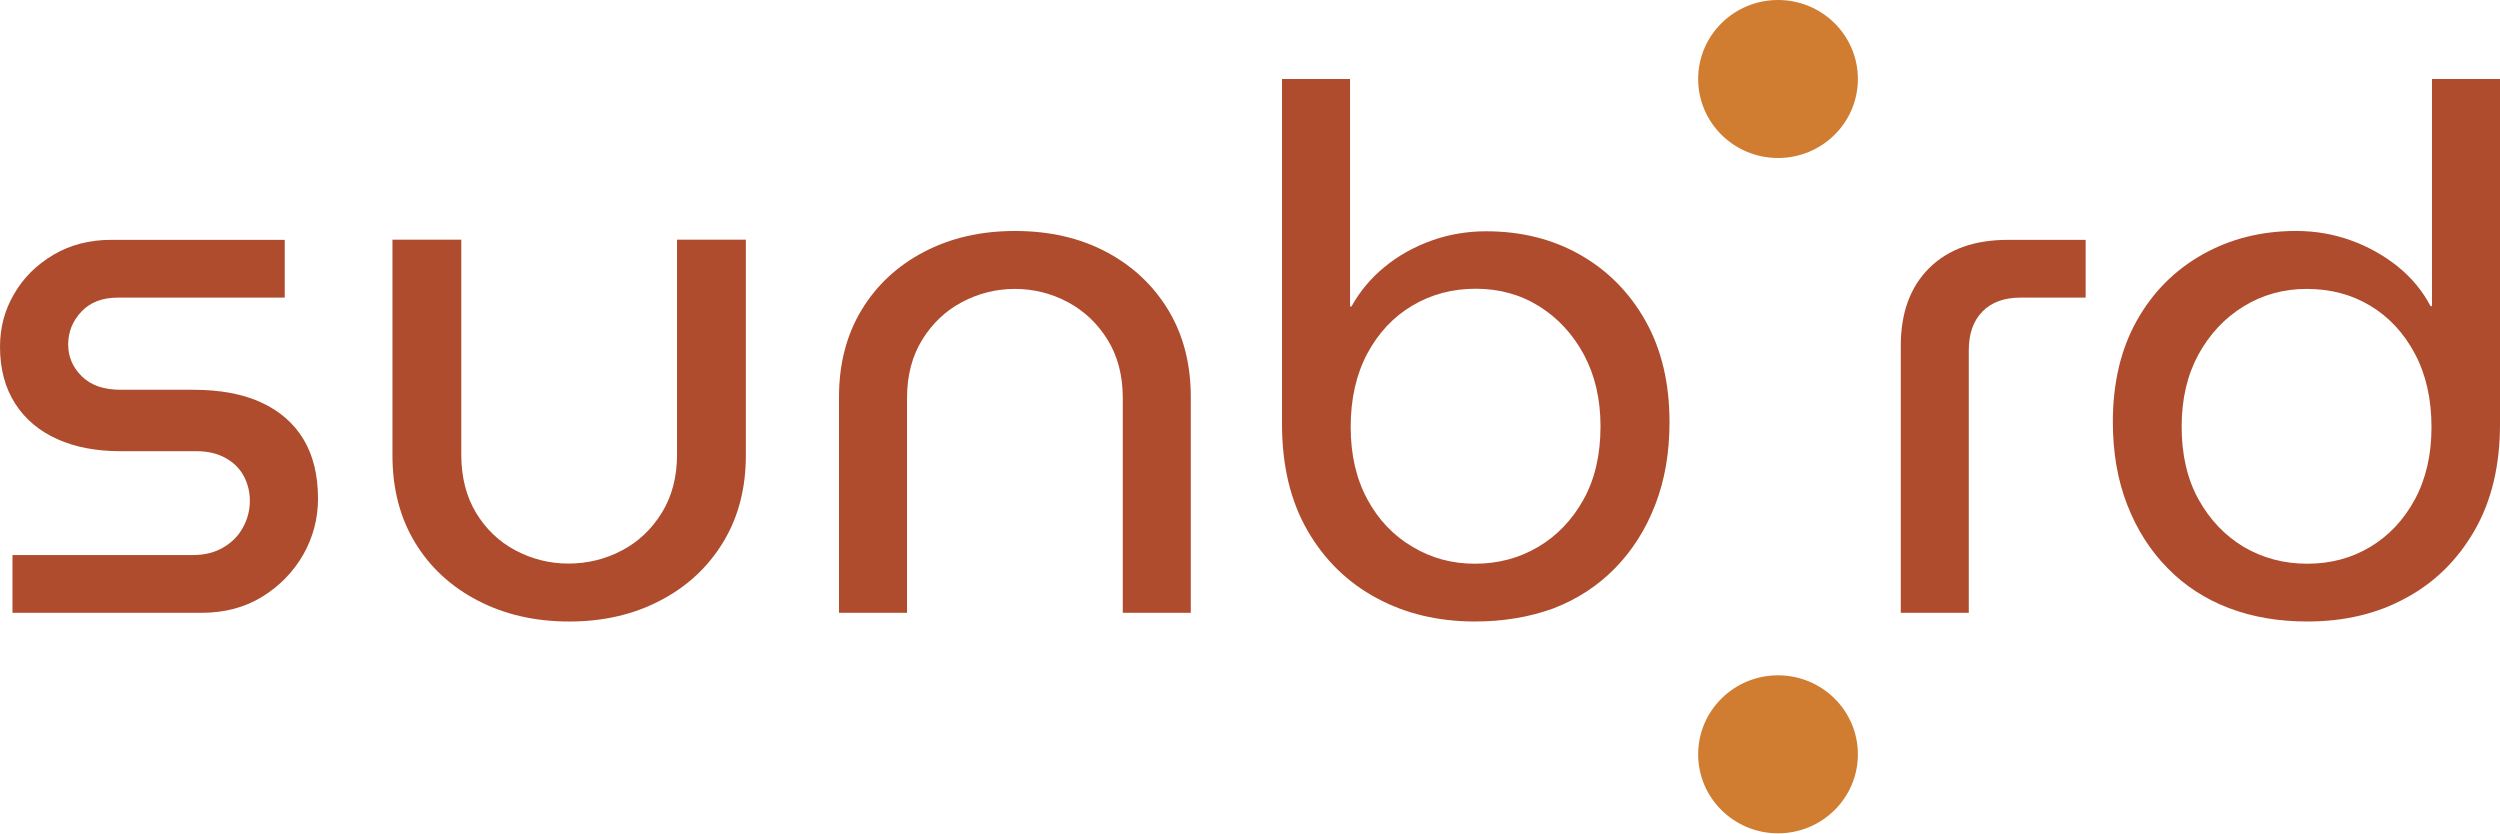
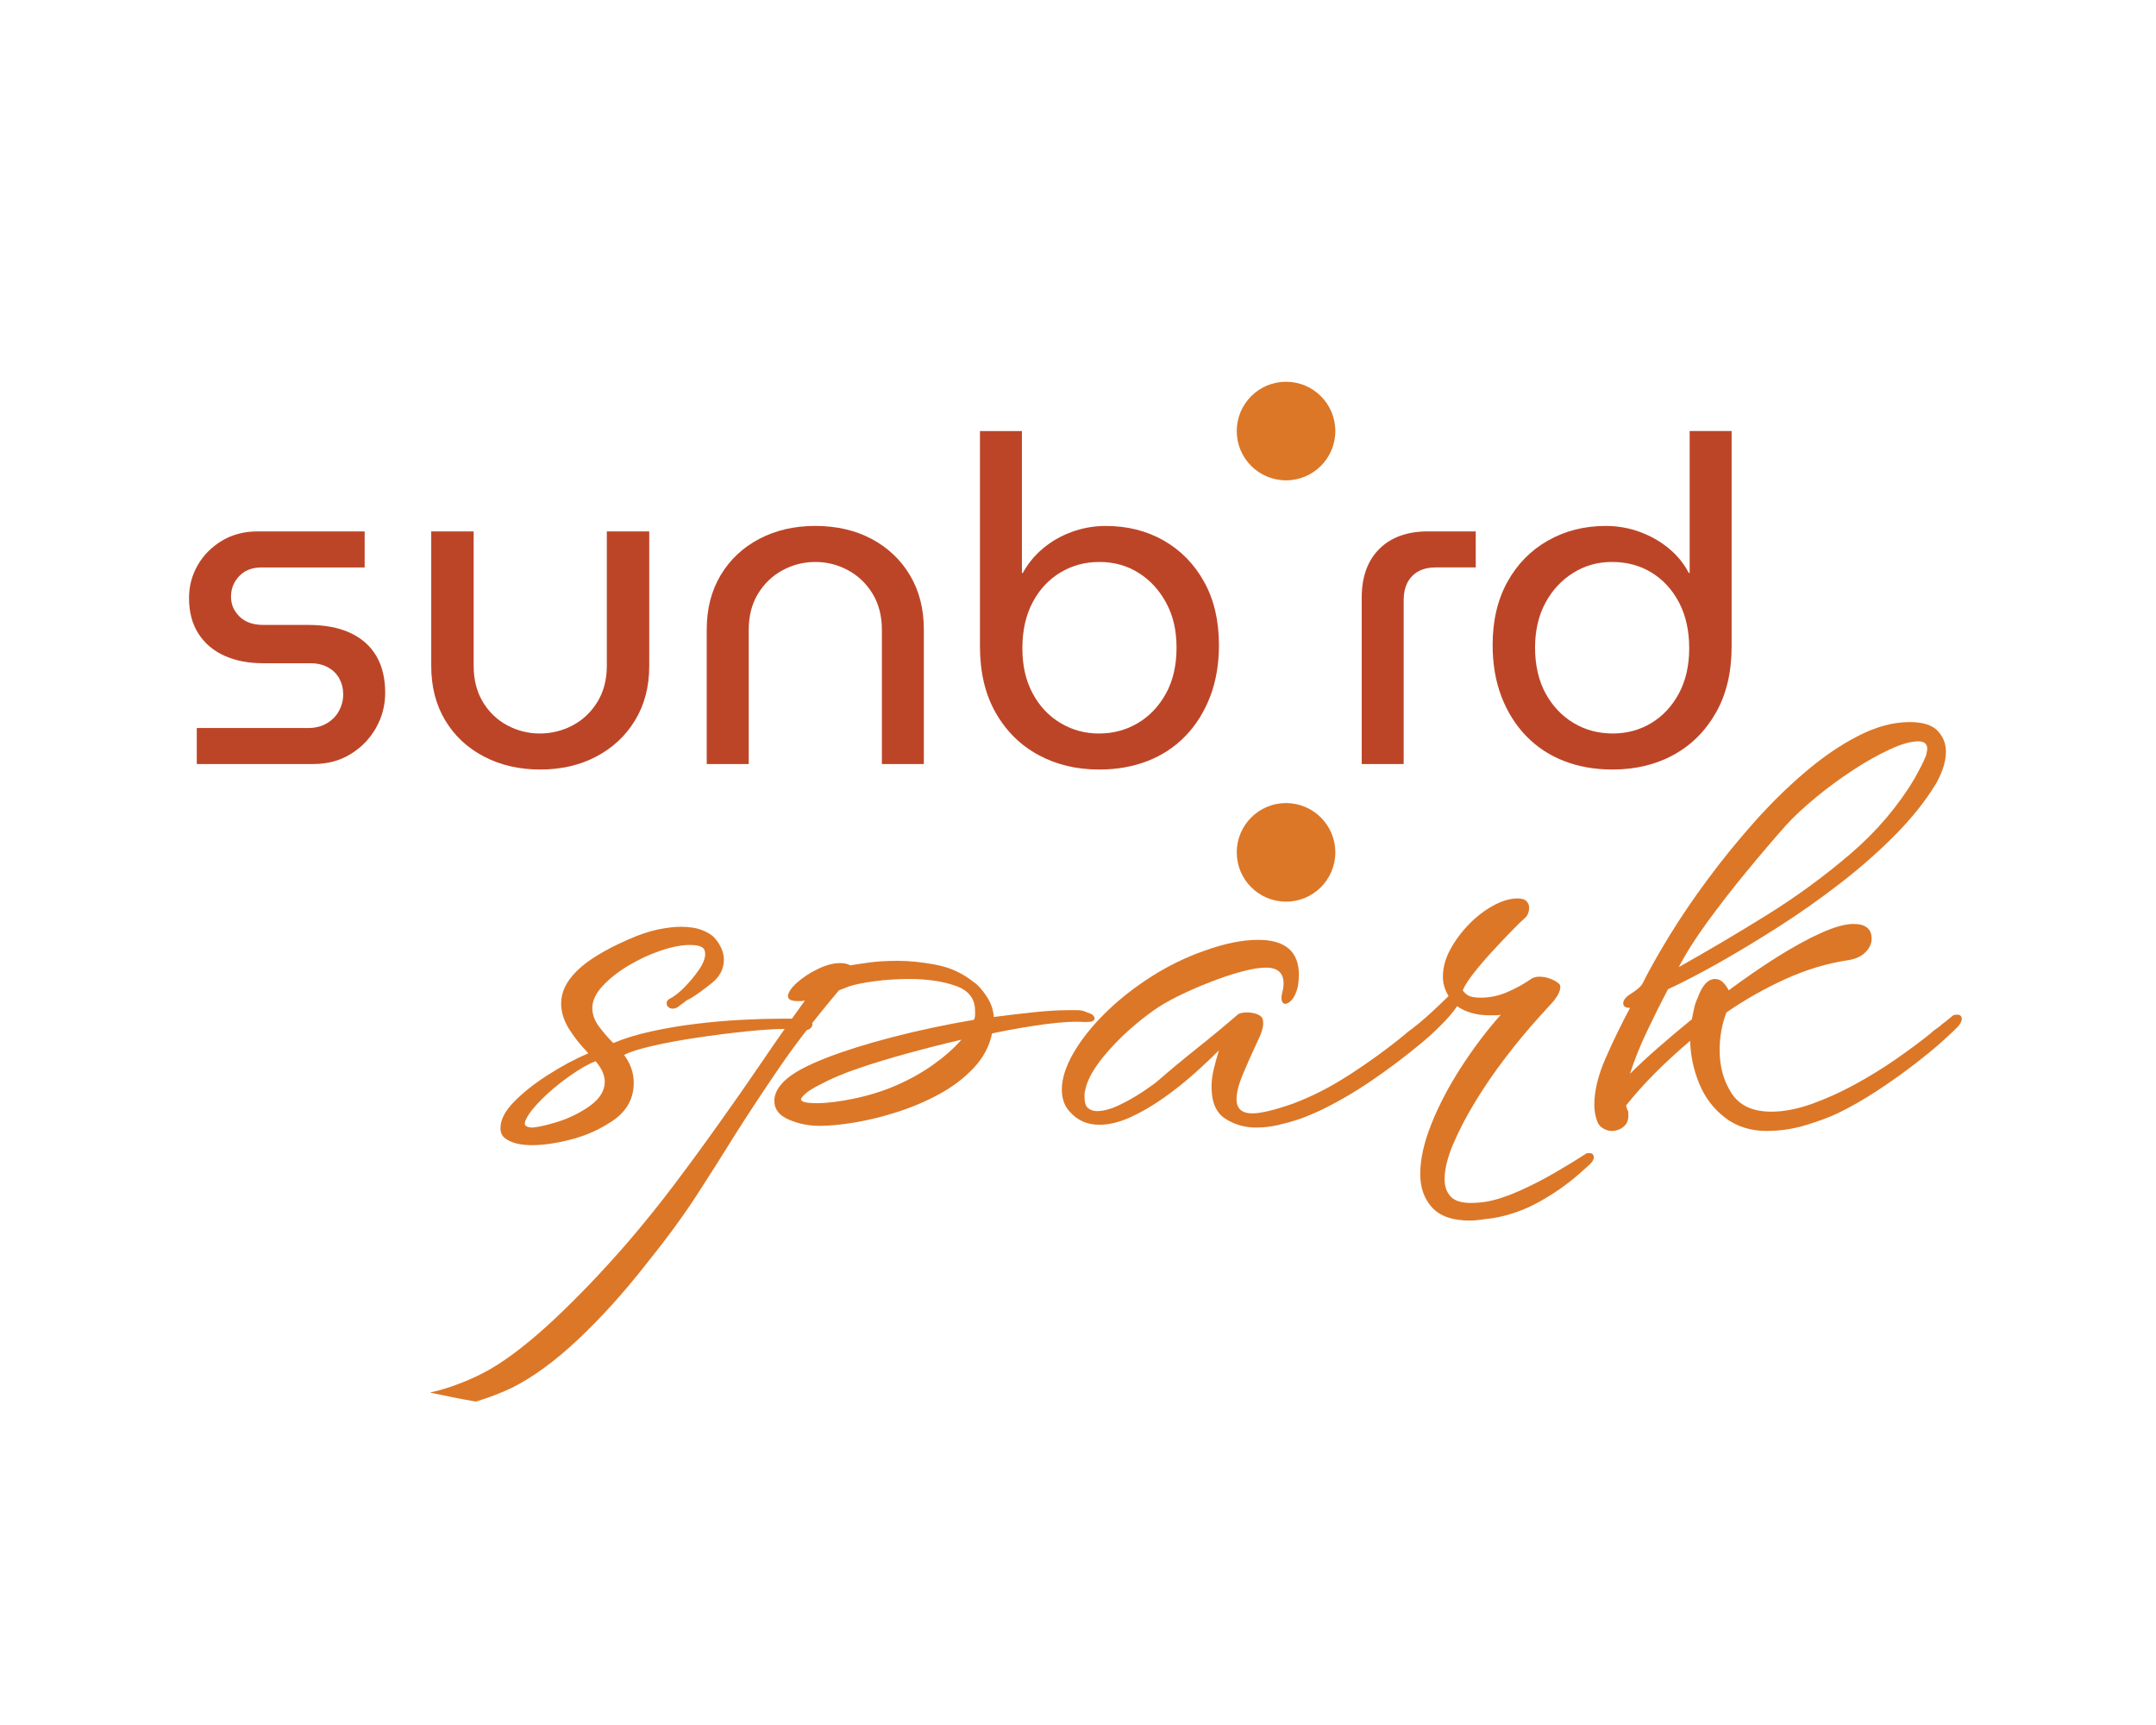
- <svg xmlns="http://www.w3.org/2000/svg" width="117" height="39" viewBox="0 0 117 39" fill="none">
-   <path d="M0.584 28.68V25.976H9.026C9.58 25.976 10.06 25.857 10.464 25.613C10.868 25.375 11.176 25.057 11.378 24.671C11.588 24.287 11.693 23.872 11.693 23.442C11.693 23.034 11.603 22.649 11.415 22.293C11.228 21.938 10.951 21.656 10.569 21.442C10.187 21.226 9.73 21.116 9.206 21.116H5.641C4.509 21.116 3.52 20.93 2.682 20.552C1.843 20.174 1.183 19.626 0.712 18.892C0.24 18.159 0 17.27 0 16.226C0 15.336 0.217 14.514 0.659 13.759C1.094 13.002 1.708 12.395 2.494 11.928C3.281 11.462 4.18 11.225 5.191 11.225H13.326V13.929H5.505C4.794 13.929 4.225 14.144 3.813 14.581C3.4 15.018 3.191 15.529 3.191 16.122C3.191 16.692 3.4 17.189 3.828 17.611C4.255 18.034 4.861 18.241 5.648 18.241H9.041C10.307 18.241 11.378 18.441 12.239 18.841C13.101 19.241 13.76 19.819 14.209 20.567C14.659 21.323 14.883 22.241 14.883 23.338C14.883 24.271 14.651 25.146 14.194 25.953C13.73 26.761 13.093 27.42 12.277 27.924C11.46 28.428 10.509 28.68 9.423 28.68H0.584Z" fill="#AE4C2D" />
-   <path d="M26.636 29.087C25.048 29.087 23.618 28.761 22.367 28.109C21.108 27.457 20.127 26.553 19.423 25.39C18.719 24.227 18.367 22.871 18.367 21.315V11.217H21.588V21.278C21.588 22.33 21.82 23.234 22.277 23.997C22.741 24.76 23.356 25.353 24.127 25.76C24.899 26.168 25.723 26.375 26.599 26.375C27.497 26.375 28.337 26.168 29.108 25.76C29.88 25.353 30.502 24.76 30.973 23.997C31.445 23.234 31.685 22.323 31.685 21.278V11.217H34.906V21.315C34.906 22.864 34.547 24.227 33.835 25.39C33.123 26.553 32.142 27.464 30.891 28.109C29.648 28.761 28.232 29.087 26.636 29.087Z" fill="#AE4C2D" />
-   <path d="M39.265 28.68V18.581C39.265 17.033 39.617 15.67 40.321 14.507C41.025 13.344 41.999 12.44 43.242 11.788C44.486 11.136 45.909 10.81 47.497 10.81C49.115 10.81 50.538 11.136 51.767 11.788C53.002 12.44 53.969 13.344 54.673 14.507C55.377 15.67 55.729 17.026 55.729 18.581V28.68H52.546V18.618C52.546 17.567 52.306 16.663 51.834 15.899C51.362 15.136 50.74 14.551 49.968 14.136C49.197 13.729 48.373 13.521 47.497 13.521C46.621 13.521 45.797 13.729 45.025 14.136C44.253 14.544 43.632 15.136 43.16 15.899C42.688 16.663 42.449 17.574 42.449 18.618V28.68H39.265Z" fill="#AE4C2D" />
-   <path d="M69.024 29.086C67.317 29.086 65.781 28.723 64.425 27.99C63.062 27.256 61.984 26.204 61.189 24.826C60.395 23.448 59.998 21.789 59.998 19.848V3.696H63.182V14.343H63.249C63.639 13.639 64.155 13.017 64.793 12.498C65.429 11.972 66.156 11.564 66.972 11.268C67.789 10.972 68.65 10.824 69.549 10.824C71.189 10.824 72.65 11.187 73.945 11.92C75.234 12.654 76.26 13.683 77.009 15.017C77.758 16.351 78.133 17.929 78.133 19.759C78.133 21.196 77.908 22.493 77.458 23.641C77.009 24.797 76.38 25.782 75.571 26.604C74.762 27.427 73.803 28.049 72.702 28.472C71.586 28.879 70.365 29.086 69.024 29.086ZM69.024 26.382C70.11 26.382 71.092 26.123 71.983 25.597C72.875 25.071 73.579 24.33 74.111 23.374C74.642 22.418 74.904 21.277 74.904 19.951C74.904 18.677 74.642 17.558 74.125 16.595C73.609 15.64 72.912 14.884 72.035 14.335C71.159 13.787 70.17 13.513 69.062 13.513C67.976 13.513 66.994 13.772 66.103 14.299C65.212 14.824 64.515 15.573 63.991 16.543C63.474 17.514 63.212 18.662 63.212 19.981C63.212 21.285 63.474 22.411 63.991 23.367C64.508 24.323 65.212 25.064 66.103 25.589C66.987 26.123 67.961 26.382 69.024 26.382Z" fill="#AE4C2D" />
-   <path d="M88.956 28.68V16.189C88.956 14.64 89.398 13.425 90.289 12.543C91.181 11.662 92.402 11.225 93.975 11.225H97.608V13.929H94.559C93.795 13.929 93.203 14.144 92.776 14.581C92.349 15.018 92.139 15.618 92.139 16.396V28.68H88.956Z" fill="#AE4C2D" />
-   <path d="M107.982 29.086C106.641 29.086 105.42 28.879 104.311 28.457C103.203 28.034 102.244 27.412 101.443 26.59C100.633 25.767 100.004 24.782 99.555 23.626C99.105 22.478 98.881 21.181 98.881 19.744C98.881 17.921 99.255 16.336 100.004 15.002C100.753 13.669 101.78 12.639 103.083 11.906C104.386 11.172 105.847 10.809 107.457 10.809C108.356 10.809 109.218 10.957 110.034 11.254C110.851 11.55 111.584 11.965 112.228 12.483C112.873 13.009 113.382 13.624 113.749 14.328H113.817V3.696H117V19.848C117 21.789 116.603 23.448 115.809 24.826C115.015 26.204 113.944 27.264 112.588 27.99C111.255 28.723 109.712 29.086 107.982 29.086ZM107.982 26.382C109.068 26.382 110.049 26.123 110.925 25.597C111.802 25.071 112.498 24.33 113.015 23.374C113.532 22.418 113.794 21.285 113.794 19.988C113.794 18.662 113.532 17.522 113.015 16.551C112.498 15.58 111.802 14.832 110.925 14.306C110.049 13.78 109.06 13.521 107.952 13.521C106.866 13.521 105.884 13.795 104.993 14.343C104.102 14.891 103.405 15.647 102.88 16.603C102.364 17.558 102.101 18.677 102.101 19.959C102.101 21.285 102.364 22.426 102.896 23.381C103.427 24.337 104.139 25.078 105.023 25.605C105.914 26.123 106.895 26.382 107.982 26.382Z" fill="#AE4C2D" />
-   <path d="M83.212 7.394C85.276 7.394 86.949 5.739 86.949 3.697C86.949 1.655 85.276 0 83.212 0C81.147 0 79.474 1.655 79.474 3.697C79.474 5.739 81.147 7.394 83.212 7.394Z" fill="#D07C31" />
-   <path d="M83.212 38.999C85.276 38.999 86.949 37.344 86.949 35.303C86.949 33.261 85.276 31.605 83.212 31.605C81.147 31.605 79.474 33.261 79.474 35.303C79.474 37.344 81.147 38.999 83.212 38.999Z" fill="#D07C31" />
+ <svg xmlns="http://www.w3.org/2000/svg" id="Layer_1" data-name="Layer 1" viewBox="0 0 1280 1024">
+   <defs>
+     <style>
+       .cls-1 {
+         fill: #dc7727;
+       }
+ 
+       .cls-2 {
+         fill: #bd4527;
+       }
+     </style>
+   </defs>
+   <g>
+     <path class="cls-2" d="M116.83,453.56v-21.39h66.07c4.33,0,8.08-.95,11.24-2.85,3.16-1.89,5.55-4.37,7.18-7.44,1.62-3.07,2.44-6.32,2.44-9.75,0-3.25-.72-6.27-2.17-9.07-1.45-2.8-3.66-5.05-6.63-6.77-2.98-1.71-6.55-2.57-10.7-2.57h-27.89c-8.85,0-16.57-1.49-23.15-4.47-6.59-2.98-11.74-7.35-15.44-13.13-3.7-5.78-5.55-12.82-5.55-21.12,0-7.04,1.71-13.54,5.15-19.5,3.43-5.96,8.21-10.78,14.35-14.49,6.14-3.7,13.18-5.55,21.12-5.55h63.64v21.39h-61.2c-5.6,0-10.02,1.72-13.27,5.14-3.25,3.43-4.87,7.5-4.87,12.19s1.67,8.44,5.01,11.78c3.34,3.34,8.08,5.01,14.22,5.01h26.54c9.93,0,18.28,1.58,25.05,4.74,6.77,3.16,11.91,7.72,15.43,13.67,3.52,5.96,5.28,13.27,5.28,21.93,0,7.41-1.81,14.31-5.42,20.72-3.61,6.41-8.62,11.6-15.03,15.57-6.41,3.97-13.86,5.96-22.34,5.96h-69.05Z" />
+     <path class="cls-2" d="M320.74,456.81c-12.46,0-23.61-2.57-33.44-7.72-9.84-5.14-17.51-12.32-23.02-21.53-5.51-9.21-8.26-19.94-8.26-32.22v-79.88h25.18v79.61c0,8.31,1.8,15.48,5.42,21.53,3.61,6.05,8.44,10.7,14.49,13.95,6.05,3.25,12.5,4.87,19.36,4.87s13.58-1.63,19.63-4.87c6.05-3.25,10.92-7.9,14.62-13.95,3.7-6.05,5.55-13.22,5.55-21.53v-79.61h25.18v79.88c0,12.28-2.8,23.02-8.39,32.22-5.6,9.21-13.27,16.39-23.02,21.53-9.75,5.14-20.85,7.72-33.31,7.72Z" />
+     <path class="cls-2" d="M419.58,453.56v-79.89c0-12.27,2.75-23.02,8.26-32.22,5.5-9.21,13.13-16.38,22.88-21.53,9.75-5.14,20.85-7.72,33.31-7.72s23.78,2.57,33.44,7.72c9.66,5.14,17.24,12.32,22.75,21.53,5.5,9.21,8.26,19.95,8.26,32.22v79.89h-24.91v-79.62c0-8.3-1.85-15.48-5.55-21.53-3.7-6.05-8.58-10.7-14.62-13.94-6.05-3.25-12.5-4.87-19.36-4.87s-13.32,1.62-19.36,4.87c-6.05,3.25-10.93,7.9-14.62,13.94-3.7,6.05-5.55,13.23-5.55,21.53v79.62h-24.91Z" />
+     <path class="cls-2" d="M652.47,456.81c-13.36,0-25.37-2.89-36.02-8.66-10.65-5.78-19.09-14.12-25.32-25.05-6.23-10.92-9.34-24.05-9.34-39.4v-127.81h24.91v84.22h.54c3.07-5.59,7.08-10.47,12.05-14.62,4.96-4.15,10.65-7.4,17.06-9.75,6.41-2.34,13.13-3.52,20.17-3.52,12.82,0,24.28,2.89,34.39,8.66,10.11,5.78,18.1,13.94,23.97,24.51,5.86,10.56,8.8,23.07,8.8,37.51,0,11.37-1.76,21.62-5.28,30.73-3.52,9.12-8.44,16.93-14.76,23.42-6.32,6.5-13.81,11.42-22.48,14.76-8.67,3.34-18.24,5.01-28.7,5.01ZM652.47,435.42c8.48,0,16.2-2.07,23.15-6.23,6.95-4.15,12.5-10.02,16.65-17.6,4.15-7.58,6.23-16.61,6.23-27.08s-2.03-18.95-6.09-26.54c-4.06-7.58-9.53-13.54-16.38-17.87-6.86-4.33-14.62-6.5-23.29-6.5s-16.21,2.08-23.15,6.23c-6.95,4.16-12.46,10.07-16.52,17.74-4.06,7.67-6.09,16.75-6.09,27.22s2.03,19.23,6.09,26.81c4.06,7.58,9.57,13.45,16.52,17.6,6.95,4.16,14.58,6.23,22.88,6.23Z" />
+     <path class="cls-2" d="M808.44,453.56v-98.84c0-12.27,3.47-21.89,10.43-28.84,6.95-6.95,16.56-10.43,28.84-10.43h28.43v21.39h-23.83c-5.96,0-10.61,1.72-13.95,5.14-3.34,3.43-5.01,8.22-5.01,14.35v97.22h-24.91Z" />
+     <path class="cls-2" d="M957.38,456.81c-10.47,0-20.04-1.67-28.7-5.01-8.67-3.34-16.16-8.26-22.48-14.76-6.32-6.5-11.24-14.31-14.76-23.42-3.52-9.11-5.28-19.36-5.28-30.73,0-14.44,2.93-26.94,8.8-37.51,5.86-10.56,13.9-18.73,24.1-24.51,10.2-5.78,21.62-8.66,34.26-8.66,7.04,0,13.76,1.18,20.17,3.52,6.41,2.35,12.14,5.6,17.2,9.75,5.05,4.16,9.02,9.03,11.91,14.62h.54v-84.22h24.91v127.81c0,15.35-3.11,28.48-9.34,39.4-6.23,10.93-14.62,19.28-25.18,25.05-10.56,5.78-22.61,8.66-36.15,8.66ZM957.38,435.42c8.48,0,16.15-2.07,23.02-6.23,6.86-4.15,12.32-10.02,16.38-17.6,4.06-7.58,6.09-16.52,6.09-26.81s-2.03-19.54-6.09-27.22c-4.06-7.67-9.52-13.58-16.38-17.74-6.86-4.15-14.62-6.23-23.29-6.23s-16.21,2.16-23.15,6.5c-6.95,4.34-12.46,10.29-16.52,17.87-4.06,7.58-6.09,16.43-6.09,26.54s2.07,19.5,6.23,27.08c4.15,7.58,9.7,13.45,16.65,17.6,6.95,4.16,14.67,6.23,23.15,6.23Z" />
+     <circle class="cls-1" cx="763.51" cy="255.88" r="29.26" />
+     <circle class="cls-1" cx="763.51" cy="505.98" r="29.26" />
+   </g>
+   <g>
+     <path class="cls-1" d="M308.21,679.12c-2.69-.45-5.22-1.4-7.57-2.86-2.36-1.46-3.53-3.65-3.53-6.57,0-4.94,2.69-10.15,8.08-15.66,5.39-5.5,12.12-10.82,20.2-15.99,8.08-5.16,16.05-9.43,23.9-12.79-4.94-5.16-8.87-10.15-11.78-14.98-2.92-4.82-4.37-9.71-4.37-14.65,0-6.73,3.14-13.18,9.43-19.36,6.28-6.17,16.27-12.29,29.96-18.35,6.51-2.92,12.4-4.94,17.68-6.06,5.27-1.12,9.93-1.68,13.97-1.68,5.16,0,9.43.67,12.79,2.02,3.37,1.35,5.83,2.92,7.41,4.71,3.59,4.27,5.39,8.53,5.39,12.79,0,5.39-2.36,9.99-7.07,13.8-4.71,3.82-9.09,6.96-13.13,9.43-.67.23-1.35.56-2.02,1.01-.67.45-1.24.9-1.68,1.35-1.35.9-2.14,1.46-2.36,1.68-2.02,1.8-4.04,2.25-6.06,1.35-1.12-.67-1.68-1.57-1.68-2.69s.56-2.02,1.68-2.69c2.47-1.12,5.33-3.31,8.59-6.56,3.25-3.25,6.17-6.73,8.75-10.44,2.58-3.7,3.87-6.9,3.87-9.59,0-1.35-.34-2.47-1.01-3.37-1.35-1.35-4.04-2.02-8.08-2.02-4.94,0-10.72,1.12-17.34,3.37-6.62,2.25-13.02,5.22-19.19,8.92-6.18,3.7-11.28,7.74-15.32,12.12s-6.06,8.7-6.06,12.96c0,3.82,1.29,7.46,3.87,10.94,2.58,3.48,5.44,6.79,8.59,9.93,6.28-2.69,13.75-4.99,22.39-6.9,8.64-1.9,17.62-3.42,26.94-4.55,9.31-1.12,18.35-1.9,27.1-2.35,8.75-.45,16.27-.67,22.56-.67h9.76c2.69,0,4.83.23,6.4.67,2.02.45,3.03,1.35,3.03,2.69,0,.9-.39,1.68-1.18,2.36-.79.67-1.63,1.01-2.53,1.01-1.57,0-3.2-.11-4.88-.34-1.68-.22-3.65-.34-5.89-.34-6.96,0-15.27.51-24.91,1.51-9.65,1.01-19.36,2.25-29.12,3.7-9.76,1.46-18.57,3.09-26.43,4.88-7.86,1.8-13.47,3.59-16.83,5.39,3.81,5.16,5.72,10.66,5.72,16.5,0,10.33-5.05,18.41-15.15,24.24-6.73,4.26-14.31,7.46-22.72,9.6-8.42,2.13-15.88,3.2-22.39,3.2-1.57,0-2.98-.06-4.21-.17-1.24-.12-2.42-.28-3.54-.5ZM315.61,669.36c2.47,0,7.01-.96,13.63-2.86,6.62-1.9,12.74-4.66,18.35-8.25,7.63-4.71,11.45-10.1,11.45-16.16,0-3.81-1.8-7.85-5.39-12.12-4.27,1.57-9.48,4.55-15.66,8.92-6.18,4.38-11.61,8.92-16.33,13.63-5.17,5.17-8.42,9.43-9.76,12.79,0,.23-.06.45-.17.67-.12.22-.17.56-.17,1.01,0,1.35,1.35,2.13,4.04,2.36Z" />
+     <path class="cls-1" d="M648.58,602.36c-.67-.45-1.51-.84-2.53-1.18-1.01-.33-1.74-.62-2.19-.84-1.12-.45-2.64-.67-4.55-.67h-5.89c-5.16,0-11.56.4-19.19,1.18-7.63.79-15.71,1.74-24.24,2.86-.23-4.26-1.68-8.42-4.38-12.46s-5.28-6.84-7.74-8.42c-6.51-5.16-13.86-8.53-22.05-10.1-8.2-1.57-15.88-2.36-23.06-2.36-6.29,0-11.9.34-16.83,1.01-4.94.67-8.64,1.24-11.11,1.68-1.57-.9-3.59-1.35-6.06-1.35-4.04,0-8.48,1.18-13.3,3.54-4.83,2.36-8.92,5.05-12.29,8.08s-5.17,5.67-5.39,7.91c0,2.02,1.9,3.03,5.72,3.03h2.02c.67,0,1.46-.11,2.36-.34-8.75,12.12-17.29,24.3-25.59,36.53-8.31,12.24-16.72,24.3-25.25,36.19-8.75,12.34-17.62,24.46-26.6,36.36-8.97,11.89-18.29,23.45-27.94,34.68-14.81,17.05-29.29,32.21-43.43,45.45-14.14,13.24-26.82,23.11-38.04,29.63-8.3,4.71-17.34,8.59-27.1,11.62-2.88.89-5.79,1.64-8.74,2.27,9.11,1.89,18.21,3.81,27.37,5.35,7.72-2.37,14.82-5.07,21.27-8.13,12.57-6.29,25.7-15.88,39.39-28.78,13.69-12.91,27.05-27.67,40.06-44.27,12.12-15.04,22.22-28.79,30.3-41.24s15.93-24.86,23.57-37.2c7.85-12.34,16.38-25.25,25.59-38.72,9.2-13.47,20.98-28.73,35.35-45.79l6.06-2.36c3.37-1.12,8.36-2.13,14.98-3.03,6.62-.89,13.52-1.35,20.7-1.35,10.55,0,19.7,1.35,27.44,4.04,7.74,2.69,11.62,7.63,11.62,14.81v2.69c0,.9-.23,1.8-.67,2.69-17.06,2.92-33.16,6.34-48.31,10.27-15.15,3.93-28.23,8.03-39.22,12.29-11,4.27-18.85,8.42-23.57,12.46-4.94,4.27-7.41,8.64-7.41,13.13,0,4.94,2.86,8.64,8.59,11.11,5.72,2.47,11.84,3.7,18.35,3.7,5.83,0,12.79-.67,20.87-2.02,8.08-1.35,16.5-3.42,25.25-6.23,8.75-2.81,17.05-6.34,24.91-10.61,7.85-4.26,14.65-9.43,20.37-15.49,5.72-6.06,9.37-12.9,10.94-20.54,11.89-2.47,22.67-4.32,32.32-5.56,9.65-1.23,17.05-1.62,22.22-1.18,2.47,0,4.04-.11,4.71-.34,2.02-.9,2.13-2.24.34-4.04ZM554.31,631.82c-6.73,4.83-14.26,9.04-22.56,12.63-7.86,3.37-16.16,5.95-24.91,7.74-8.75,1.8-16.05,2.69-21.88,2.69-6.29,0-9.43-.78-9.43-2.36,0-.45.78-1.46,2.36-3.03,1.57-1.57,4.82-3.59,9.76-6.06,5.83-3.14,13.18-6.23,22.05-9.26,8.86-3.03,18.63-6,29.29-8.92,10.66-2.92,21.26-5.61,31.82-8.08-4.27,4.94-9.76,9.82-16.5,14.65Z" />
+     <path class="cls-1" d="M745.88,669.36c-6.73,0-12.85-1.74-18.35-5.22-5.5-3.48-8.25-9.82-8.25-19.02,0-3.37.45-6.9,1.35-10.61.9-3.7,1.9-7.35,3.03-10.94-3.82,3.82-8.53,8.25-14.14,13.3-5.61,5.05-11.73,9.93-18.35,14.65-6.62,4.71-13.25,8.59-19.86,11.61-6.62,3.03-12.85,4.55-18.68,4.55-7.18,0-13.02-2.58-17.51-7.74-3.15-3.37-4.71-7.74-4.71-13.13,0-6.51,2.3-13.75,6.9-21.72,4.6-7.96,10.89-15.88,18.86-23.74,7.96-7.85,17.05-15.03,27.27-21.55,10.21-6.51,20.81-11.67,31.82-15.49,11.89-4.26,22.44-6.4,31.65-6.4,16.16,0,24.24,6.96,24.24,20.87,0,.9-.06,1.97-.17,3.2-.12,1.23-.28,2.52-.51,3.87-1.12,4.49-2.81,7.52-5.05,9.09-.23.23-.79.51-1.68.84-.9.34-1.69.06-2.36-.84-.67-1.12-.79-2.69-.34-4.71.67-2.47,1.01-4.6,1.01-6.4,0-6.28-3.48-9.43-10.44-9.43-3.82,0-8.64.79-14.48,2.36-5.84,1.57-12.07,3.65-18.68,6.23-6.62,2.58-12.91,5.34-18.85,8.25-5.95,2.92-10.94,5.84-14.98,8.75-10.33,7.41-19.36,15.54-27.1,24.41-7.74,8.87-12.18,16.55-13.3,23.06-.23.67-.34,1.35-.34,2.02v1.68c0,3.37.73,5.61,2.19,6.73,1.46,1.12,3.2,1.68,5.22,1.68,3.81,0,8.19-1.18,13.13-3.53,4.93-2.36,9.59-4.99,13.97-7.91,4.38-2.91,7.46-5.16,9.26-6.73,6.95-6.06,14.87-12.63,23.73-19.69,8.87-7.07,16.78-13.64,23.74-19.7,1.35-.67,3.03-1.01,5.05-1.01,3.59,0,6.4.79,8.42,2.35.89.67,1.35,2.02,1.35,4.04,0,2.69-1.01,6.06-3.03,10.1-3.59,7.63-6.62,14.42-9.09,20.37-2.47,5.95-3.7,10.83-3.7,14.65,0,5.61,3.14,8.42,9.43,8.42,4.94,0,12.91-1.9,23.9-5.72,11.45-4.26,23.06-10.21,34.84-17.84,11.78-7.63,22.39-15.37,31.82-23.23,1.12-1.12,2.24-2.02,3.37-2.69,1.12-.67,2.13-1.46,3.03-2.36,1.12-.67,2.19-1.46,3.2-2.36,1.01-.9,2.19-1.79,3.53-2.69,1.35-.45,2.24-.67,2.69-.67,1.57,0,2.36.79,2.36,2.36,0,1.35-.56,2.58-1.68,3.7-1.35,1.8-4.6,5.05-9.76,9.76-5.16,4.71-11.5,9.99-19.02,15.82-7.52,5.84-15.71,11.45-24.58,16.84-8.87,5.39-17.79,9.65-26.77,12.79-3.37,1.12-7.24,2.19-11.61,3.2-4.38,1.01-8.7,1.51-12.96,1.51Z" />
+     <path class="cls-1" d="M872.81,724.57c-10.33,0-17.84-2.58-22.56-7.74-4.71-5.17-7.07-11.78-7.07-19.86,0-8.75,2.19-18.63,6.57-29.63s10.21-22.16,17.51-33.5c7.29-11.33,15.2-21.83,23.74-31.48-1.12.23-2.25.34-3.37.34h-3.37c-7.63,0-14.03-1.79-19.19-5.39-2.25,3.37-5.39,7.07-9.43,11.11s-7.97,7.63-11.78,10.77c-9.43,7.86-19.42,15.38-29.96,22.56-10.55,7.19-20.99,13.13-31.31,17.84-10.32,4.71-19.97,7.41-28.95,8.08-.67,0-1.63-.12-2.86-.34-1.23-.23-2.19-.67-2.86-1.35-.9-.67-1.12-1.4-.67-2.19.45-.78.9-1.29,1.35-1.51.67-.45,1.46-.84,2.35-1.18.9-.34,2.14-.62,3.7-.84,7.63-1.57,16.05-4.77,25.25-9.6,9.2-4.82,18.79-10.66,28.78-17.51,9.98-6.84,19.58-14.08,28.78-21.71,3.81-2.92,7.74-6.23,11.78-9.93,4.04-3.7,7.63-7.12,10.77-10.27-2.25-3.59-3.37-7.41-3.37-11.45,0-5.39,1.46-10.77,4.38-16.16,2.92-5.39,6.62-10.38,11.11-14.98,4.49-4.6,9.31-8.3,14.48-11.11,5.16-2.81,9.99-4.21,14.48-4.21,2.47,0,4.21.56,5.22,1.68,1.01,1.12,1.51,2.36,1.51,3.7,0,2.92-1.01,5.17-3.03,6.73-1.57,1.35-4.1,3.82-7.58,7.41-3.48,3.59-7.24,7.58-11.28,11.95-4.04,4.38-7.69,8.64-10.94,12.79-3.26,4.16-5.44,7.57-6.57,10.27.67,1.12,1.74,2.14,3.2,3.03,1.46.9,3.98,1.35,7.58,1.35,5.39,0,10.66-1.12,15.82-3.37,5.16-2.24,9.99-4.93,14.48-8.08,1.35-.67,2.81-1.01,4.38-1.01,2.47,0,4.88.5,7.24,1.51,2.36,1.01,3.98,2.08,4.88,3.2.22.23.33.67.33,1.35,0,2.25-1.23,4.94-3.7,8.08-1.35,1.57-2.86,3.26-4.55,5.05-1.68,1.8-3.31,3.59-4.88,5.39-6.29,6.96-12.74,14.76-19.36,23.4-6.62,8.64-12.63,17.4-18.01,26.26-5.39,8.87-9.76,17.28-13.13,25.25-3.37,7.96-5.05,14.87-5.05,20.7,0,4.26,1.18,7.69,3.53,10.27,2.36,2.58,6.45,3.87,12.29,3.87,1.12,0,2.41-.06,3.87-.17,1.46-.12,2.97-.28,4.54-.51,5.61-.9,12.01-2.92,19.19-6.06,7.18-3.14,14.36-6.79,21.55-10.94,7.18-4.16,13.35-7.91,18.52-11.28.45-.45,1.23-.67,2.36-.67,1.57,0,2.47.67,2.69,2.02v.67c0,1.12-.67,2.36-2.02,3.7-.45.45-1.24,1.18-2.36,2.19-1.12,1.01-2.58,2.3-4.38,3.87-7.18,6.28-15.15,11.84-23.9,16.67-8.75,4.83-17.96,8.02-27.61,9.6-2.25.22-4.49.51-6.73.84-2.25.34-4.38.51-6.4.51Z" />
+     <path class="cls-1" d="M1049.22,671.38c-9.88,0-18.24-2.64-25.08-7.91-6.85-5.27-11.95-12-15.32-20.2-3.37-8.19-5.17-16.67-5.39-25.42-7.41,6.29-14.31,12.63-20.7,19.02s-12.18,12.85-17.34,19.36l.67,2.36c.45.67.67,1.35.67,2.02v2.02c0,2.02-.56,3.7-1.69,5.05-1.12,1.35-2.58,2.36-4.37,3.03-1.35.45-2.58.67-3.7.67-1.57,0-3.2-.45-4.88-1.35-1.69-.9-2.86-2.14-3.54-3.7-1.35-3.14-2.02-6.62-2.02-10.44,0-8.3,2.24-17.56,6.73-27.78,4.49-10.21,9.31-20.14,14.48-29.8-2.69,0-4.04-.9-4.04-2.69,0-1.57,1.01-3.14,3.03-4.71,4.71-2.91,7.52-5.27,8.42-7.07,4.04-8.08,9.31-17.45,15.82-28.11,6.51-10.66,14.08-21.83,22.72-33.5,8.64-11.67,17.84-23.01,27.61-34,9.76-10.99,19.92-20.99,30.47-29.96,10.55-8.97,21.09-16.16,31.65-21.55,10.55-5.39,20.65-8.08,30.3-8.08,7.85,0,13.41,1.74,16.67,5.22,3.25,3.48,4.88,7.57,4.88,12.29,0,3.37-.62,6.79-1.85,10.27-1.24,3.48-2.75,6.68-4.54,9.59-6.06,9.88-13.97,19.75-23.74,29.63-9.76,9.88-20.6,19.42-32.49,28.62-11.9,9.21-24.07,17.79-36.53,25.76-12.46,7.97-24.36,15.15-35.69,21.55-11.34,6.39-21.38,11.61-30.13,15.65-4.04,7.63-8.2,15.94-12.46,24.91-4.27,8.98-7.63,17.4-10.1,25.25,4.49-4.49,9.93-9.54,16.33-15.15,6.4-5.61,13.18-11.33,20.37-17.17.45-2.24.89-4.43,1.35-6.57.45-2.13,1.12-4.09,2.02-5.89,2.69-7.63,6.17-11.45,10.44-11.45,1.79,0,3.37.67,4.71,2.02s2.47,2.92,3.37,4.71c9.65-7.18,19.19-13.75,28.62-19.7,9.43-5.94,18.12-10.71,26.09-14.31,7.96-3.59,14.42-5.39,19.36-5.39,7.18,0,10.77,2.92,10.77,8.75,0,2.92-1.24,5.61-3.7,8.08s-5.95,4.04-10.44,4.71c-12.12,1.8-24.3,5.44-36.53,10.94-12.24,5.5-24.07,12.18-35.52,20.03-2.69,6.96-4.04,14.48-4.04,22.56,0,9.65,2.36,18.13,7.07,25.42,4.71,7.3,12.57,10.94,23.57,10.94,7.41,0,15.37-1.52,23.9-4.55,8.53-3.03,17.11-6.9,25.76-11.62,8.64-4.71,16.83-9.76,24.58-15.15,7.74-5.39,14.53-10.44,20.37-15.15,1.12-1.12,2.3-2.07,3.53-2.86,1.23-.78,2.3-1.63,3.2-2.53,1.57-1.12,3.81-2.91,6.73-5.39.67-.22,1.46-.34,2.36-.34,1.79,0,2.69.9,2.69,2.69,0,.9-.56,2.14-1.68,3.7-1.35,1.57-4.38,4.49-9.09,8.75-4.71,4.27-10.49,9.04-17.34,14.31-6.85,5.28-14.2,10.5-22.05,15.66-7.86,5.16-15.71,9.65-23.57,13.47-4.71,2.25-10.89,4.55-18.52,6.9-7.63,2.36-15.38,3.53-23.23,3.53ZM996.7,574.08c16.83-9.43,34.11-19.64,51.85-30.64,17.73-10.99,34.39-23.17,50-36.53,15.6-13.35,28.33-28.33,38.21-44.95,1.12-2.02,2.3-4.21,3.54-6.57,1.23-2.35,2.3-4.65,3.2-6.9.22-.9.39-1.68.51-2.36.11-.67.17-1.23.17-1.68,0-2.92-1.8-4.38-5.39-4.38-4.27,0-9.82,1.57-16.67,4.71-6.85,3.15-14.14,7.24-21.88,12.29-7.74,5.05-15.15,10.49-22.22,16.33-7.07,5.84-12.96,11.34-17.68,16.5-7.18,8.08-14.98,17.23-23.4,27.44-8.42,10.22-16.22,20.26-23.4,30.13-7.19,9.88-12.79,18.74-16.83,26.6Z" />
+   </g>
</svg>
